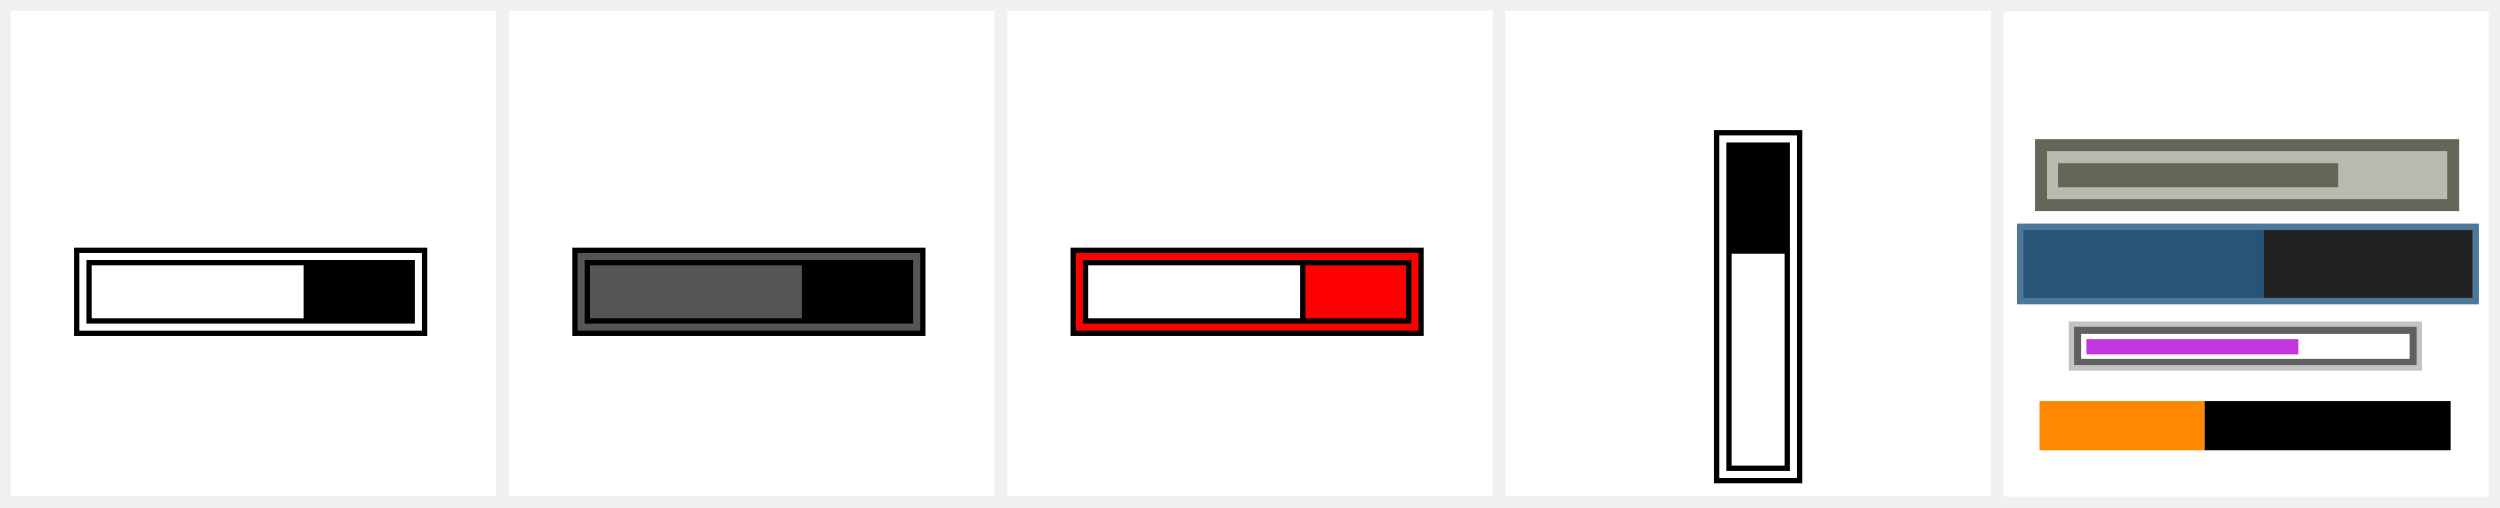
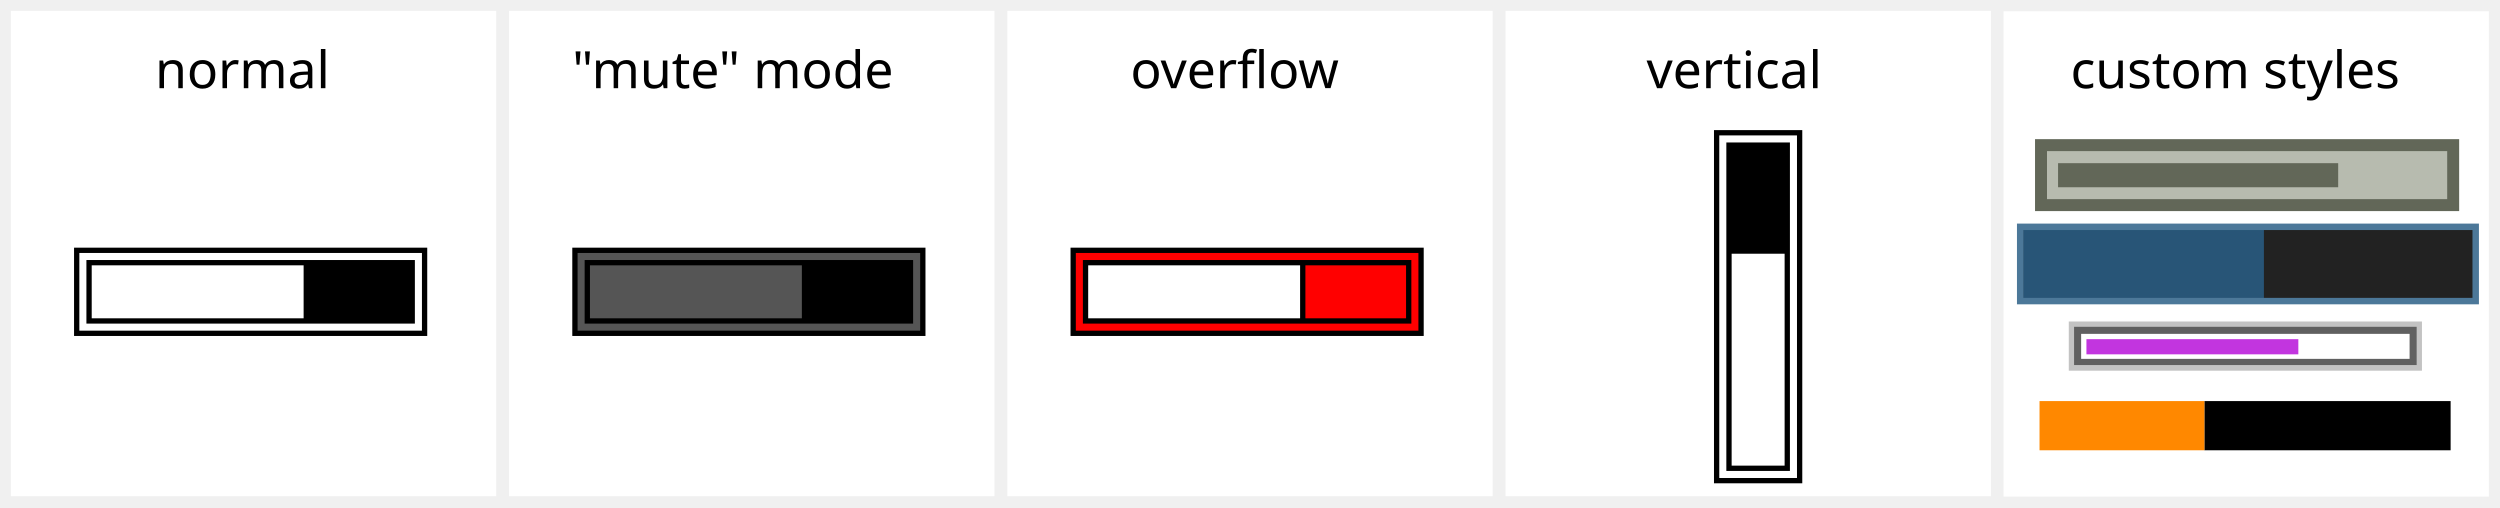
<svg xmlns="http://www.w3.org/2000/svg" viewBox="0 0 776.174 157.421" height="157.421" width="776.174" id="svg2" version="1.1">
  <defs id="defs6" />
  <path style="opacity:1;fill:#ffffff;fill-opacity:1;stroke:none;stroke-width:2.733;stroke-linecap:square;stroke-linejoin:miter;stroke-miterlimit:4;stroke-dasharray:none;stroke-dashoffset:0;stroke-opacity:1;paint-order:normal" d="m 3.367,3.367 c 50.229,0 100.458,0 150.688,0 0,50.229 0,100.458 0,150.688 -50.229,0 -100.458,0 -150.688,0 0,-50.229 0,-100.458 0,-150.688 z" id="rect850" />
  <g transform="translate(-0.4726585,-180.8634)" id="g1038">
    <rect id="rect871" height="27.413" width="109.652" y="257.757" x="23.463" style="fill:#000000;stroke-width:0.548" />
    <rect id="rect873" height="24.124" width="106.363" y="259.401" x="25.108" style="fill:#ffffff;fill-opacity:1;stroke-width:0.548" />
    <rect id="rect875" height="19.737" width="101.977" y="261.594" x="27.301" style="fill:#000000;stroke-width:0.548" />
    <rect id="rect877" height="16.448" width="65.791" y="263.239" x="28.946" style="fill:#ffffff;fill-opacity:1;stroke-width:0.548" />
    <rect id="rect879" height="16.448" width="31.251" y="263.239" x="96.382" style="fill:#000000;stroke-width:0.548" />
  </g>
-   <flowRoot transform="translate(-0.4726585,-149.0318)" style="font-style:normal;font-variant:normal;font-weight:normal;font-stretch:normal;font-size:13.333px;line-height:25px;font-family:sans-serif;-inkscape-font-specification:sans-serif;text-align:center;letter-spacing:0px;word-spacing:0px;text-anchor:middle;fill:#000000;fill-opacity:1;stroke:none;stroke-width:1px;stroke-linecap:butt;stroke-linejoin:miter;stroke-opacity:1;" id="flowRoot881" xml:space="preserve">
-     <flowRegion style="fill:#000000;fill-opacity:1;-inkscape-font-specification:sans-serif;font-family:sans-serif;font-weight:normal;font-style:normal;font-stretch:normal;font-variant:normal;" id="flowRegion883">
-       <rect style="fill:#000000;fill-opacity:1;-inkscape-font-specification:sans-serif;font-family:sans-serif;font-weight:normal;font-style:normal;font-stretch:normal;font-variant:normal;" y="159.23" x="11.535" height="93.708" width="139.848" id="rect885" />
-     </flowRegion>
-     <flowPara style="font-style:normal;font-variant:normal;font-weight:normal;font-stretch:normal;font-size:16px;font-family:sans-serif;-inkscape-font-specification:sans-serif;fill:#000000;fill-opacity:1;" id="flowPara887">normal</flowPara>
-   </flowRoot>
  <path style="opacity:1;fill:#ffffff;fill-opacity:1;stroke:none;stroke-width:2.733;stroke-linecap:square;stroke-linejoin:miter;stroke-miterlimit:4;stroke-dasharray:none;stroke-dashoffset:0;stroke-opacity:1;paint-order:normal" d="m 158.055,3.367 c 50.229,0 100.458,0 150.688,0 0,50.229 0,100.458 0,150.688 -50.229,0 -100.458,0 -150.688,0 0,-50.229 0,-100.458 0,-150.688 z" id="rect931" />
  <rect id="rect933" height="27.413" width="109.652" y="76.893" x="177.679" style="fill:#000000;stroke-width:0.548" />
  <rect id="rect935" height="24.124" width="106.363" y="78.538" x="179.324" style="fill:#555555;fill-opacity:1;stroke-width:0.548" />
  <rect id="rect937" height="19.737" width="101.977" y="80.731" x="181.517" style="fill:#000000;stroke-width:0.548" />
  <rect id="rect939" height="16.448" width="65.791" y="82.376" x="183.161" style="fill:#555555;fill-opacity:1;stroke-width:0.548" />
  <rect id="rect941" height="16.448" width="31.251" y="82.376" x="250.598" style="fill:#000000;stroke-width:0.548" />
-   <flowRoot transform="translate(154.2156,-149.0318)" xml:space="preserve" id="flowRoot949" style="font-style:normal;font-variant:normal;font-weight:normal;font-stretch:normal;font-size:13.333px;line-height:25px;font-family:sans-serif;-inkscape-font-specification:sans-serif;text-align:center;letter-spacing:0px;word-spacing:0px;text-anchor:middle;fill:#000000;fill-opacity:1;stroke:none;stroke-width:1px;stroke-linecap:butt;stroke-linejoin:miter;stroke-opacity:1;">
-     <flowRegion id="flowRegion945" style="fill:#000000;fill-opacity:1;-inkscape-font-specification:sans-serif;font-family:sans-serif;font-weight:normal;font-style:normal;font-stretch:normal;font-variant:normal;">
-       <rect id="rect943" width="139.848" height="93.708" x="11.535" y="159.23" style="fill:#000000;fill-opacity:1;-inkscape-font-specification:sans-serif;font-family:sans-serif;font-weight:normal;font-style:normal;font-stretch:normal;font-variant:normal;" />
-     </flowRegion>
-     <flowPara id="flowPara951" style="font-style:normal;font-variant:normal;font-weight:normal;font-stretch:normal;font-size:16px;font-family:sans-serif;-inkscape-font-specification:sans-serif;fill:#000000;fill-opacity:1;">"mute" mode</flowPara>
-   </flowRoot>
  <path style="opacity:1;fill:#ffffff;fill-opacity:1;stroke:none;stroke-width:2.733;stroke-linecap:square;stroke-linejoin:miter;stroke-miterlimit:4;stroke-dasharray:none;stroke-dashoffset:0;stroke-opacity:1;paint-order:normal" d="m 312.742,3.367 c 50.23,0 100.46,0 150.689,0 0,50.229 0,100.458 0,150.688 -50.23,0 -100.46,0 -150.689,0 0,-50.229 0,-100.458 0,-150.688 z" id="rect953" />
  <rect style="fill:#000000;stroke-width:0.548" x="332.367" y="76.893" width="109.652" height="27.413" id="rect955" />
  <rect style="fill:#ff0000;fill-opacity:1;stroke-width:0.548" x="334.012" y="78.538" width="106.363" height="24.124" id="rect957" />
  <rect style="fill:#000000;stroke-width:0.548" x="336.205" y="80.731" width="101.977" height="19.737" id="rect959" />
  <rect style="fill:#ffffff;fill-opacity:1;stroke-width:0.548" x="337.85" y="82.376" width="65.791" height="16.448" id="rect961" />
  <rect style="fill:#ff0000;stroke-width:0.548" x="405.286" y="82.376" width="31.251" height="16.448" id="rect963" />
-   <flowRoot style="font-style:normal;font-variant:normal;font-weight:normal;font-stretch:normal;font-size:13.333px;line-height:25px;font-family:sans-serif;-inkscape-font-specification:sans-serif;text-align:center;letter-spacing:0px;word-spacing:0px;text-anchor:middle;fill:#000000;fill-opacity:1;stroke:none;stroke-width:1px;stroke-linecap:butt;stroke-linejoin:miter;stroke-opacity:1;" id="flowRoot973" xml:space="preserve" transform="translate(308.9039,-149.0318)">
-     <flowRegion style="fill:#000000;fill-opacity:1;-inkscape-font-specification:sans-serif;font-family:sans-serif;font-weight:normal;font-style:normal;font-stretch:normal;font-variant:normal;" id="flowRegion967">
-       <rect style="fill:#000000;fill-opacity:1;-inkscape-font-specification:sans-serif;font-family:sans-serif;font-weight:normal;font-style:normal;font-stretch:normal;font-variant:normal;" y="159.23" x="11.535" height="93.708" width="139.848" id="rect965" />
-     </flowRegion>
-     <flowPara style="font-style:normal;font-variant:normal;font-weight:normal;font-stretch:normal;font-size:16px;font-family:sans-serif;-inkscape-font-specification:sans-serif;fill:#000000;fill-opacity:1;" id="flowPara971">overflow</flowPara>
-   </flowRoot>
  <path style="opacity:1;fill:#ffffff;fill-opacity:1;stroke:none;stroke-width:2.733;stroke-linecap:square;stroke-linejoin:miter;stroke-miterlimit:4;stroke-dasharray:none;stroke-dashoffset:0;stroke-opacity:1;paint-order:normal" d="m 622.035,3.5 c 50.23,0 100.46,0 150.689,0 0,50.229 0,100.458 0,150.688 -50.23,0 -100.46,0 -150.689,0 0,-50.229 0,-100.458 0,-150.688 z" id="rect996" />
-   <flowRoot transform="translate(618.2804,-149.0318)" xml:space="preserve" id="flowRoot1014" style="font-style:normal;font-variant:normal;font-weight:normal;font-stretch:normal;font-size:13.333px;line-height:25px;font-family:sans-serif;-inkscape-font-specification:sans-serif;text-align:center;letter-spacing:0px;word-spacing:0px;text-anchor:middle;fill:#000000;fill-opacity:1;stroke:none;stroke-width:1px;stroke-linecap:butt;stroke-linejoin:miter;stroke-opacity:1;">
-     <flowRegion id="flowRegion1010" style="fill:#000000;fill-opacity:1;-inkscape-font-specification:sans-serif;font-family:sans-serif;font-weight:normal;font-style:normal;font-stretch:normal;font-variant:normal;">
-       <rect id="rect1008" width="139.848" height="93.708" x="11.535" y="159.23" style="fill:#000000;fill-opacity:1;-inkscape-font-specification:sans-serif;font-family:sans-serif;font-weight:normal;font-style:normal;font-stretch:normal;font-variant:normal;" />
-     </flowRegion>
-     <flowPara id="flowPara1012" style="font-style:normal;font-variant:normal;font-weight:normal;font-stretch:normal;font-size:16px;font-family:sans-serif;-inkscape-font-specification:sans-serif;fill:#000000;fill-opacity:1;">custom styles</flowPara>
-   </flowRoot>
  <path style="opacity:1;fill:#ffffff;fill-opacity:1;stroke:none;stroke-width:2.733;stroke-linecap:square;stroke-linejoin:miter;stroke-miterlimit:4;stroke-dasharray:none;stroke-dashoffset:0;stroke-opacity:1;paint-order:normal" d="m 467.432,3.367 c 50.229,0 100.458,0 150.688,0 0,50.229 0,100.458 0,150.688 -50.229,0 -100.458,0 -150.688,0 0,-50.229 0,-100.458 0,-150.688 z" id="rect1023" />
-   <flowRoot style="font-style:normal;font-variant:normal;font-weight:normal;font-stretch:normal;font-size:13.333px;line-height:25px;font-family:sans-serif;-inkscape-font-specification:sans-serif;text-align:center;letter-spacing:0px;word-spacing:0px;text-anchor:middle;fill:#000000;fill-opacity:1;stroke:none;stroke-width:1px;stroke-linecap:butt;stroke-linejoin:miter;stroke-opacity:1;" id="flowRoot1031" xml:space="preserve" transform="translate(463.5922,-149.0318)">
-     <flowRegion style="fill:#000000;fill-opacity:1;-inkscape-font-specification:sans-serif;font-family:sans-serif;font-weight:normal;font-style:normal;font-stretch:normal;font-variant:normal;" id="flowRegion1027">
-       <rect style="fill:#000000;fill-opacity:1;-inkscape-font-specification:sans-serif;font-family:sans-serif;font-weight:normal;font-style:normal;font-stretch:normal;font-variant:normal;" y="159.23" x="11.535" height="93.708" width="139.848" id="rect1025" />
-     </flowRegion>
-     <flowPara style="font-style:normal;font-variant:normal;font-weight:normal;font-stretch:normal;font-size:16px;font-family:sans-serif;-inkscape-font-specification:sans-serif;fill:#000000;fill-opacity:1;" id="flowPara1029">vertical</flowPara>
-   </flowRoot>
  <g transform="rotate(-90,223.9466,-50.43631)" id="g1050">
    <rect style="fill:#000000;stroke-width:0.548" x="23.463" y="257.757" width="109.652" height="27.413" id="rect1040" />
    <rect style="fill:#ffffff;fill-opacity:1;stroke-width:0.548" x="25.108" y="259.401" width="106.363" height="24.124" id="rect1042" />
    <rect style="fill:#000000;stroke-width:0.548" x="27.301" y="261.594" width="101.977" height="19.737" id="rect1044" />
    <rect style="fill:#ffffff;fill-opacity:1;stroke-width:0.548" x="28.946" y="263.239" width="65.791" height="16.448" id="rect1046" />
    <rect style="fill:#000000;stroke-width:0.548" x="96.382" y="263.239" width="31.251" height="16.448" id="rect1048" />
  </g>
  <rect style="opacity:1;fill:#222222;fill-opacity:1;stroke:none;stroke-width:3.714;stroke-linecap:square;stroke-linejoin:miter;stroke-miterlimit:4;stroke-dasharray:none;stroke-dashoffset:0;stroke-opacity:1;paint-order:normal" id="rect4577" width="141.425" height="23.062" x="627.205" y="70.42" />
  <rect style="opacity:1;fill:#285577;fill-opacity:1;stroke:none;stroke-width:1.365;stroke-linecap:square;stroke-linejoin:round;stroke-miterlimit:4;stroke-dasharray:none;stroke-dashoffset:0;stroke-opacity:1;paint-order:normal" id="rect4579" width="74.757" height="21.332" x="628.116" y="71.259" />
  <rect y="70.42" x="627.205" height="23.062" width="141.425" id="rect4581" style="opacity:1;fill:none;fill-opacity:1;stroke:#4c7899;stroke-width:2;stroke-linecap:square;stroke-linejoin:miter;stroke-miterlimit:4;stroke-dasharray:none;stroke-dashoffset:0;stroke-opacity:1;paint-order:normal" />
  <rect style="opacity:1;fill:#b7bbaf;fill-opacity:1;stroke:#626758;stroke-width:3.714;stroke-linecap:square;stroke-linejoin:miter;stroke-miterlimit:4;stroke-dasharray:none;stroke-dashoffset:0;stroke-opacity:1;paint-order:normal" id="rect4583" width="127.966" height="18.622" x="633.671" y="45.059" />
  <rect style="opacity:1;fill:#626758;fill-opacity:1;stroke:none;stroke-width:1.365;stroke-linecap:square;stroke-linejoin:round;stroke-miterlimit:4;stroke-dasharray:none;stroke-dashoffset:0;stroke-opacity:1;paint-order:normal" id="rect4585" width="86.97" height="7.474" x="638.964" y="50.661" />
  <rect id="rect4597" height="15.275" width="109.652" y="99.816" x="642.292" style="fill:#c3c3c3;fill-opacity:1;stroke-width:0.548" />
  <rect id="rect4599" height="11.878" width="106.363" y="101.461" x="643.937" style="fill:#606060;fill-opacity:1;stroke-width:0.548" />
  <rect id="rect4601" height="7.76" width="101.977" y="103.654" x="646.13" style="fill:#ffffff;fill-opacity:1;stroke-width:0.548" />
  <rect id="rect4603" height="4.711" width="65.791" y="105.299" x="647.774" style="fill:#c235df;fill-opacity:1;stroke-width:0.548" />
  <rect style="fill:#000000;fill-opacity:1;stroke-width:0.548" x="684.389" y="124.522" width="76.457" height="15.275" id="rect4607" />
  <rect id="rect4615" height="15.275" width="51.178" y="124.522" x="633.211" style="fill:#ff8800;fill-opacity:1;stroke-width:0.548" />
+   <text xml:space="preserve" style="font-style:normal;font-variant:normal;font-weight:normal;font-stretch:normal;font-size:13.333px;line-height:25px;font-family:sans-serif;-inkscape-font-specification:sans-serif;text-align:center;letter-spacing:0px;word-spacing:0px;text-anchor:middle;fill:#000000;fill-opacity:1;stroke:none;stroke-width:1px;stroke-linecap:butt;stroke-linejoin:miter;stroke-opacity:1" x="80.474" y="27.374" id="text873">
+     <tspan id="tspan871" x="80.474" y="27.374" style="font-size:16px">normal</tspan>
+   </text>
+   <text id="text880" y="27.374" x="232.726" style="font-style:normal;font-variant:normal;font-weight:normal;font-stretch:normal;font-size:13.333px;line-height:25px;font-family:sans-serif;-inkscape-font-specification:sans-serif;text-align:center;letter-spacing:0px;word-spacing:0px;text-anchor:middle;fill:#000000;fill-opacity:1;stroke:none;stroke-width:1px;stroke-linecap:butt;stroke-linejoin:miter;stroke-opacity:1" xml:space="preserve">
+     <tspan style="font-size:16px" y="27.374" x="232.726" id="tspan878">"mute" mode</tspan>
+   </text>
+   <text id="text894" y="27.374" x="388.516" style="font-style:normal;font-variant:normal;font-weight:normal;font-stretch:normal;font-size:13.333px;line-height:25px;font-family:sans-serif;-inkscape-font-specification:sans-serif;text-align:center;letter-spacing:0px;word-spacing:0px;text-anchor:middle;fill:#000000;fill-opacity:1;stroke:none;stroke-width:1px;stroke-linecap:butt;stroke-linejoin:miter;stroke-opacity:1" xml:space="preserve">
+     <tspan style="font-size:16px" y="27.374" x="388.516" id="tspan892">overflow</tspan>
+   </text>
+   <text xml:space="preserve" style="font-style:normal;font-variant:normal;font-weight:normal;font-stretch:normal;font-size:13.333px;line-height:25px;font-family:sans-serif;-inkscape-font-specification:sans-serif;text-align:center;letter-spacing:0px;word-spacing:0px;text-anchor:middle;fill:#000000;fill-opacity:1;stroke:none;stroke-width:1px;stroke-linecap:butt;stroke-linejoin:miter;stroke-opacity:1" x="543.632" y="27.374" id="text898">
+     <tspan id="tspan896" x="543.632" y="27.374" style="font-size:16px">vertical</tspan>
+   </text>
+   <text id="text902" y="27.374" x="699.168" style="font-style:normal;font-variant:normal;font-weight:normal;font-stretch:normal;font-size:13.333px;line-height:25px;font-family:sans-serif;-inkscape-font-specification:sans-serif;text-align:center;letter-spacing:0px;word-spacing:0px;text-anchor:middle;fill:#000000;fill-opacity:1;stroke:none;stroke-width:1px;stroke-linecap:butt;stroke-linejoin:miter;stroke-opacity:1" xml:space="preserve">
+     <tspan style="font-size:16px" y="27.374" x="699.168" id="tspan900">custom styles</tspan>
+   </text>
</svg>
